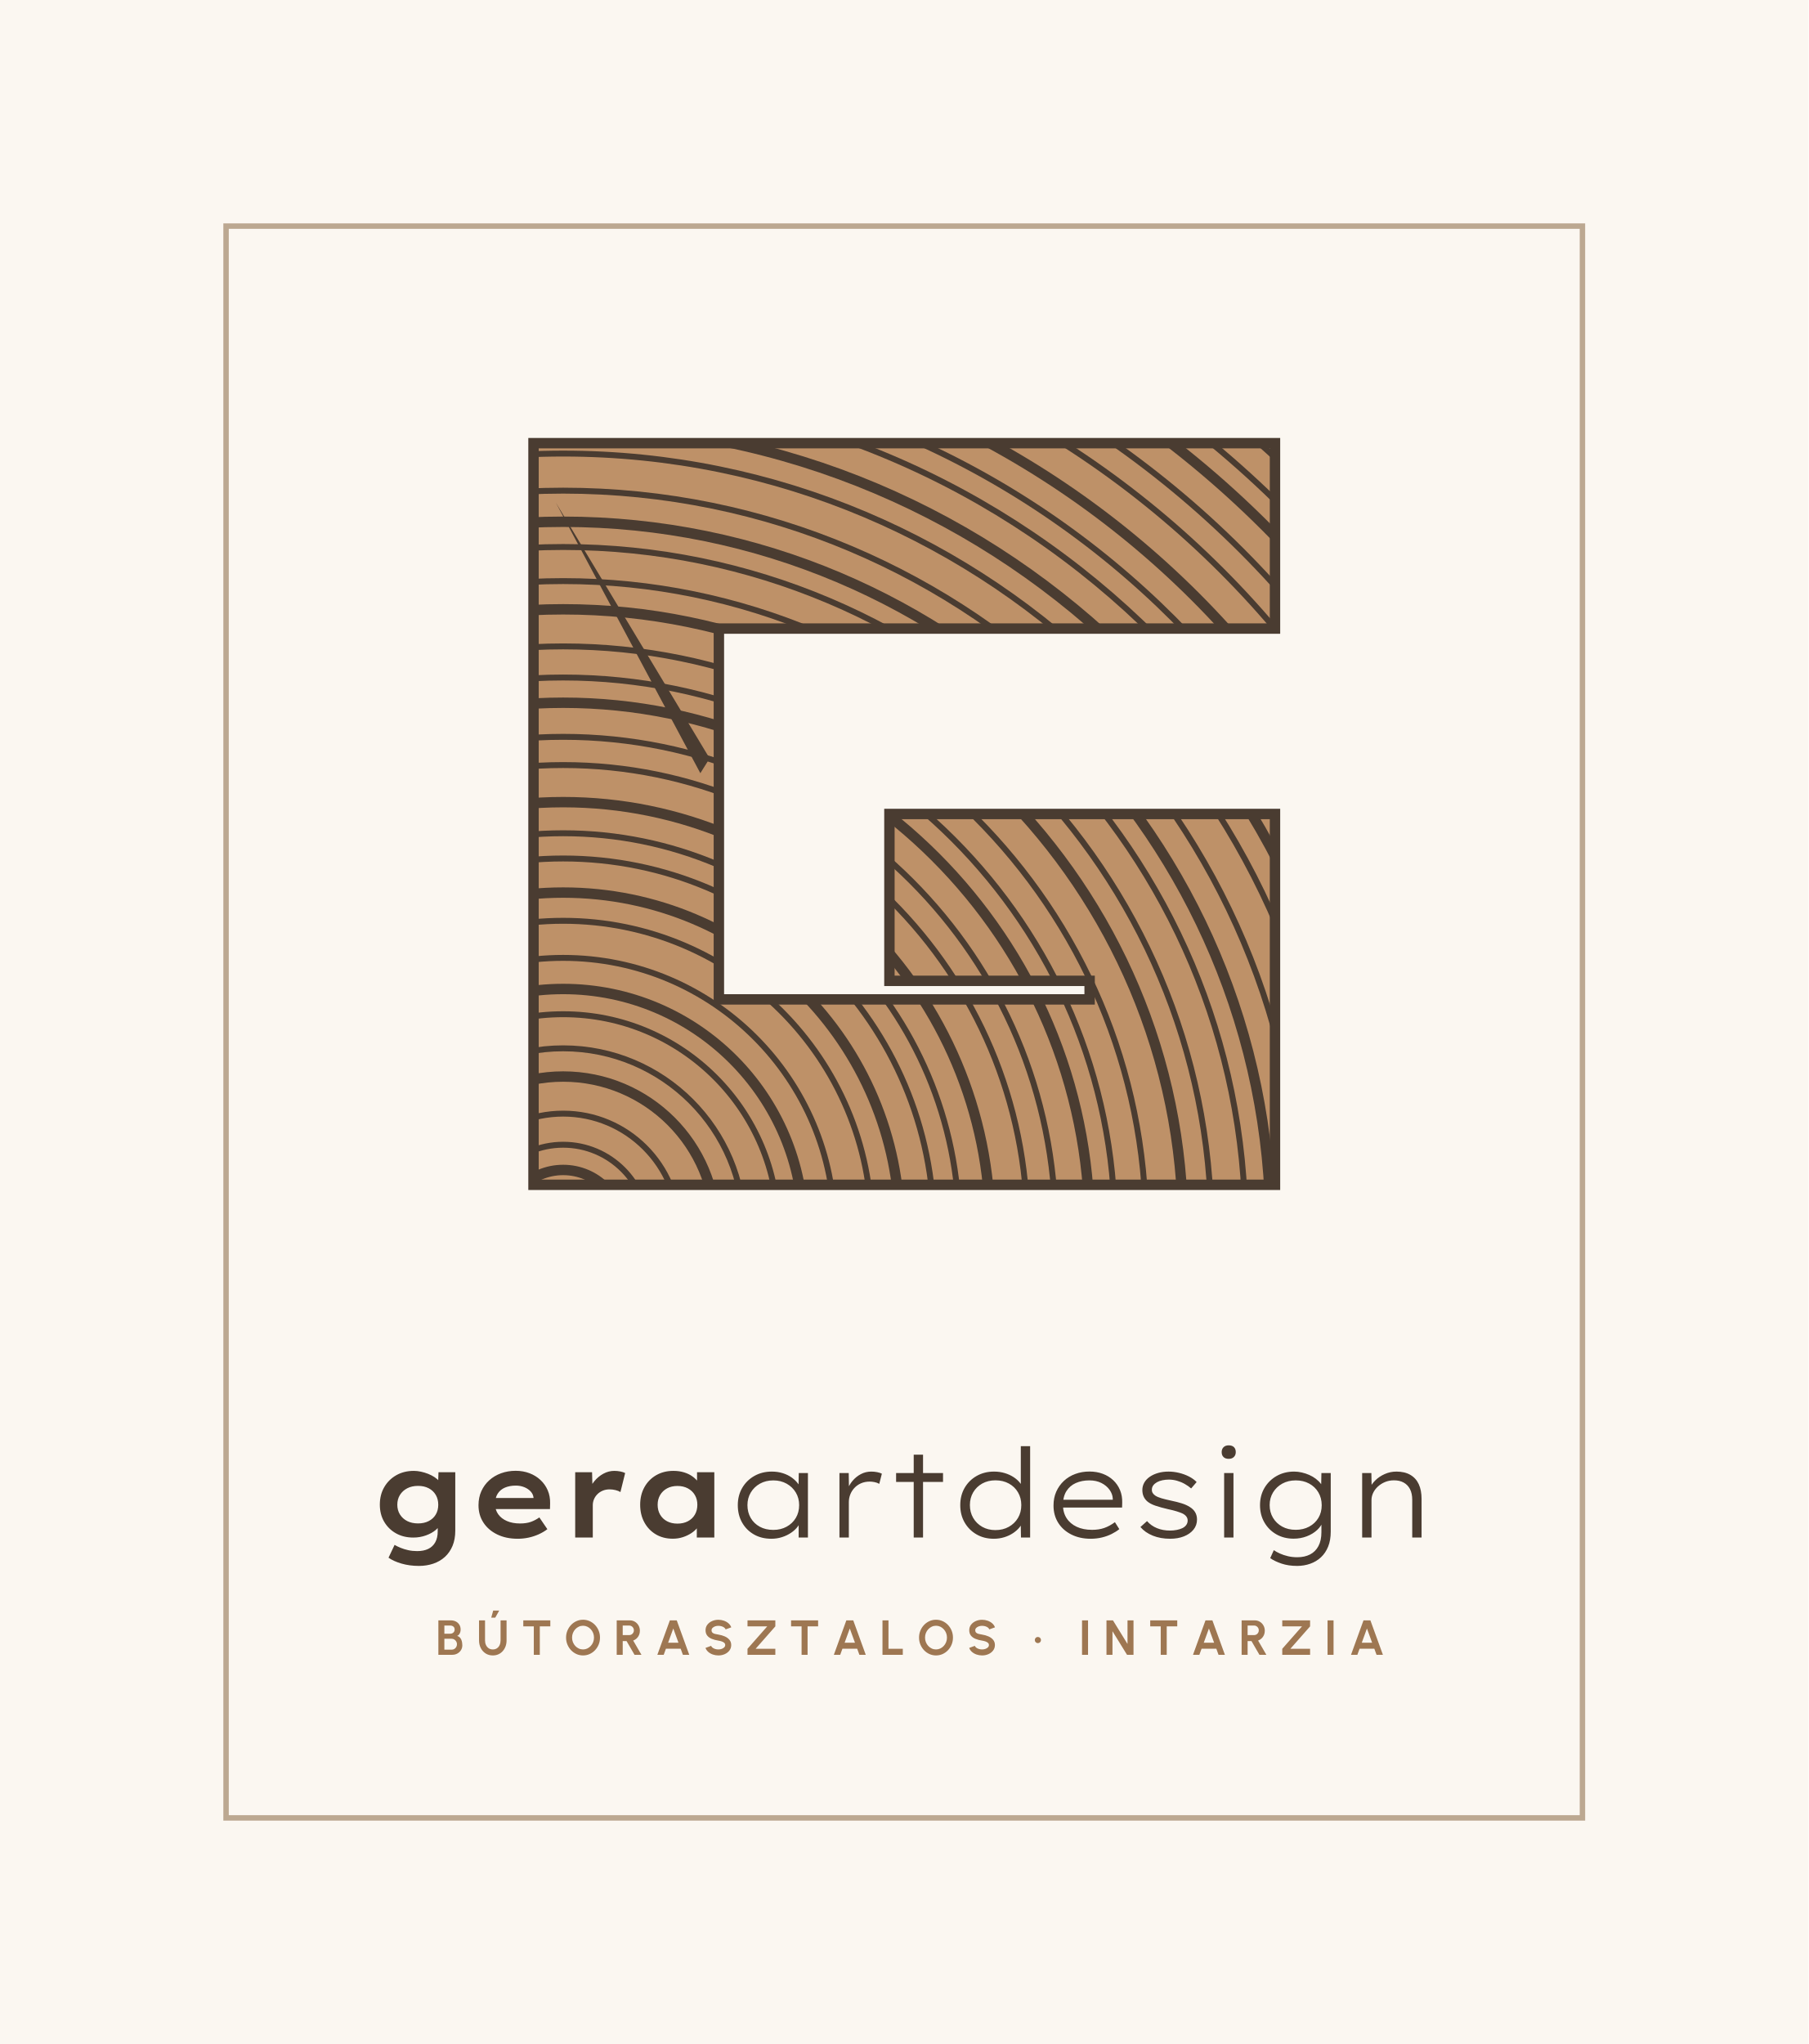
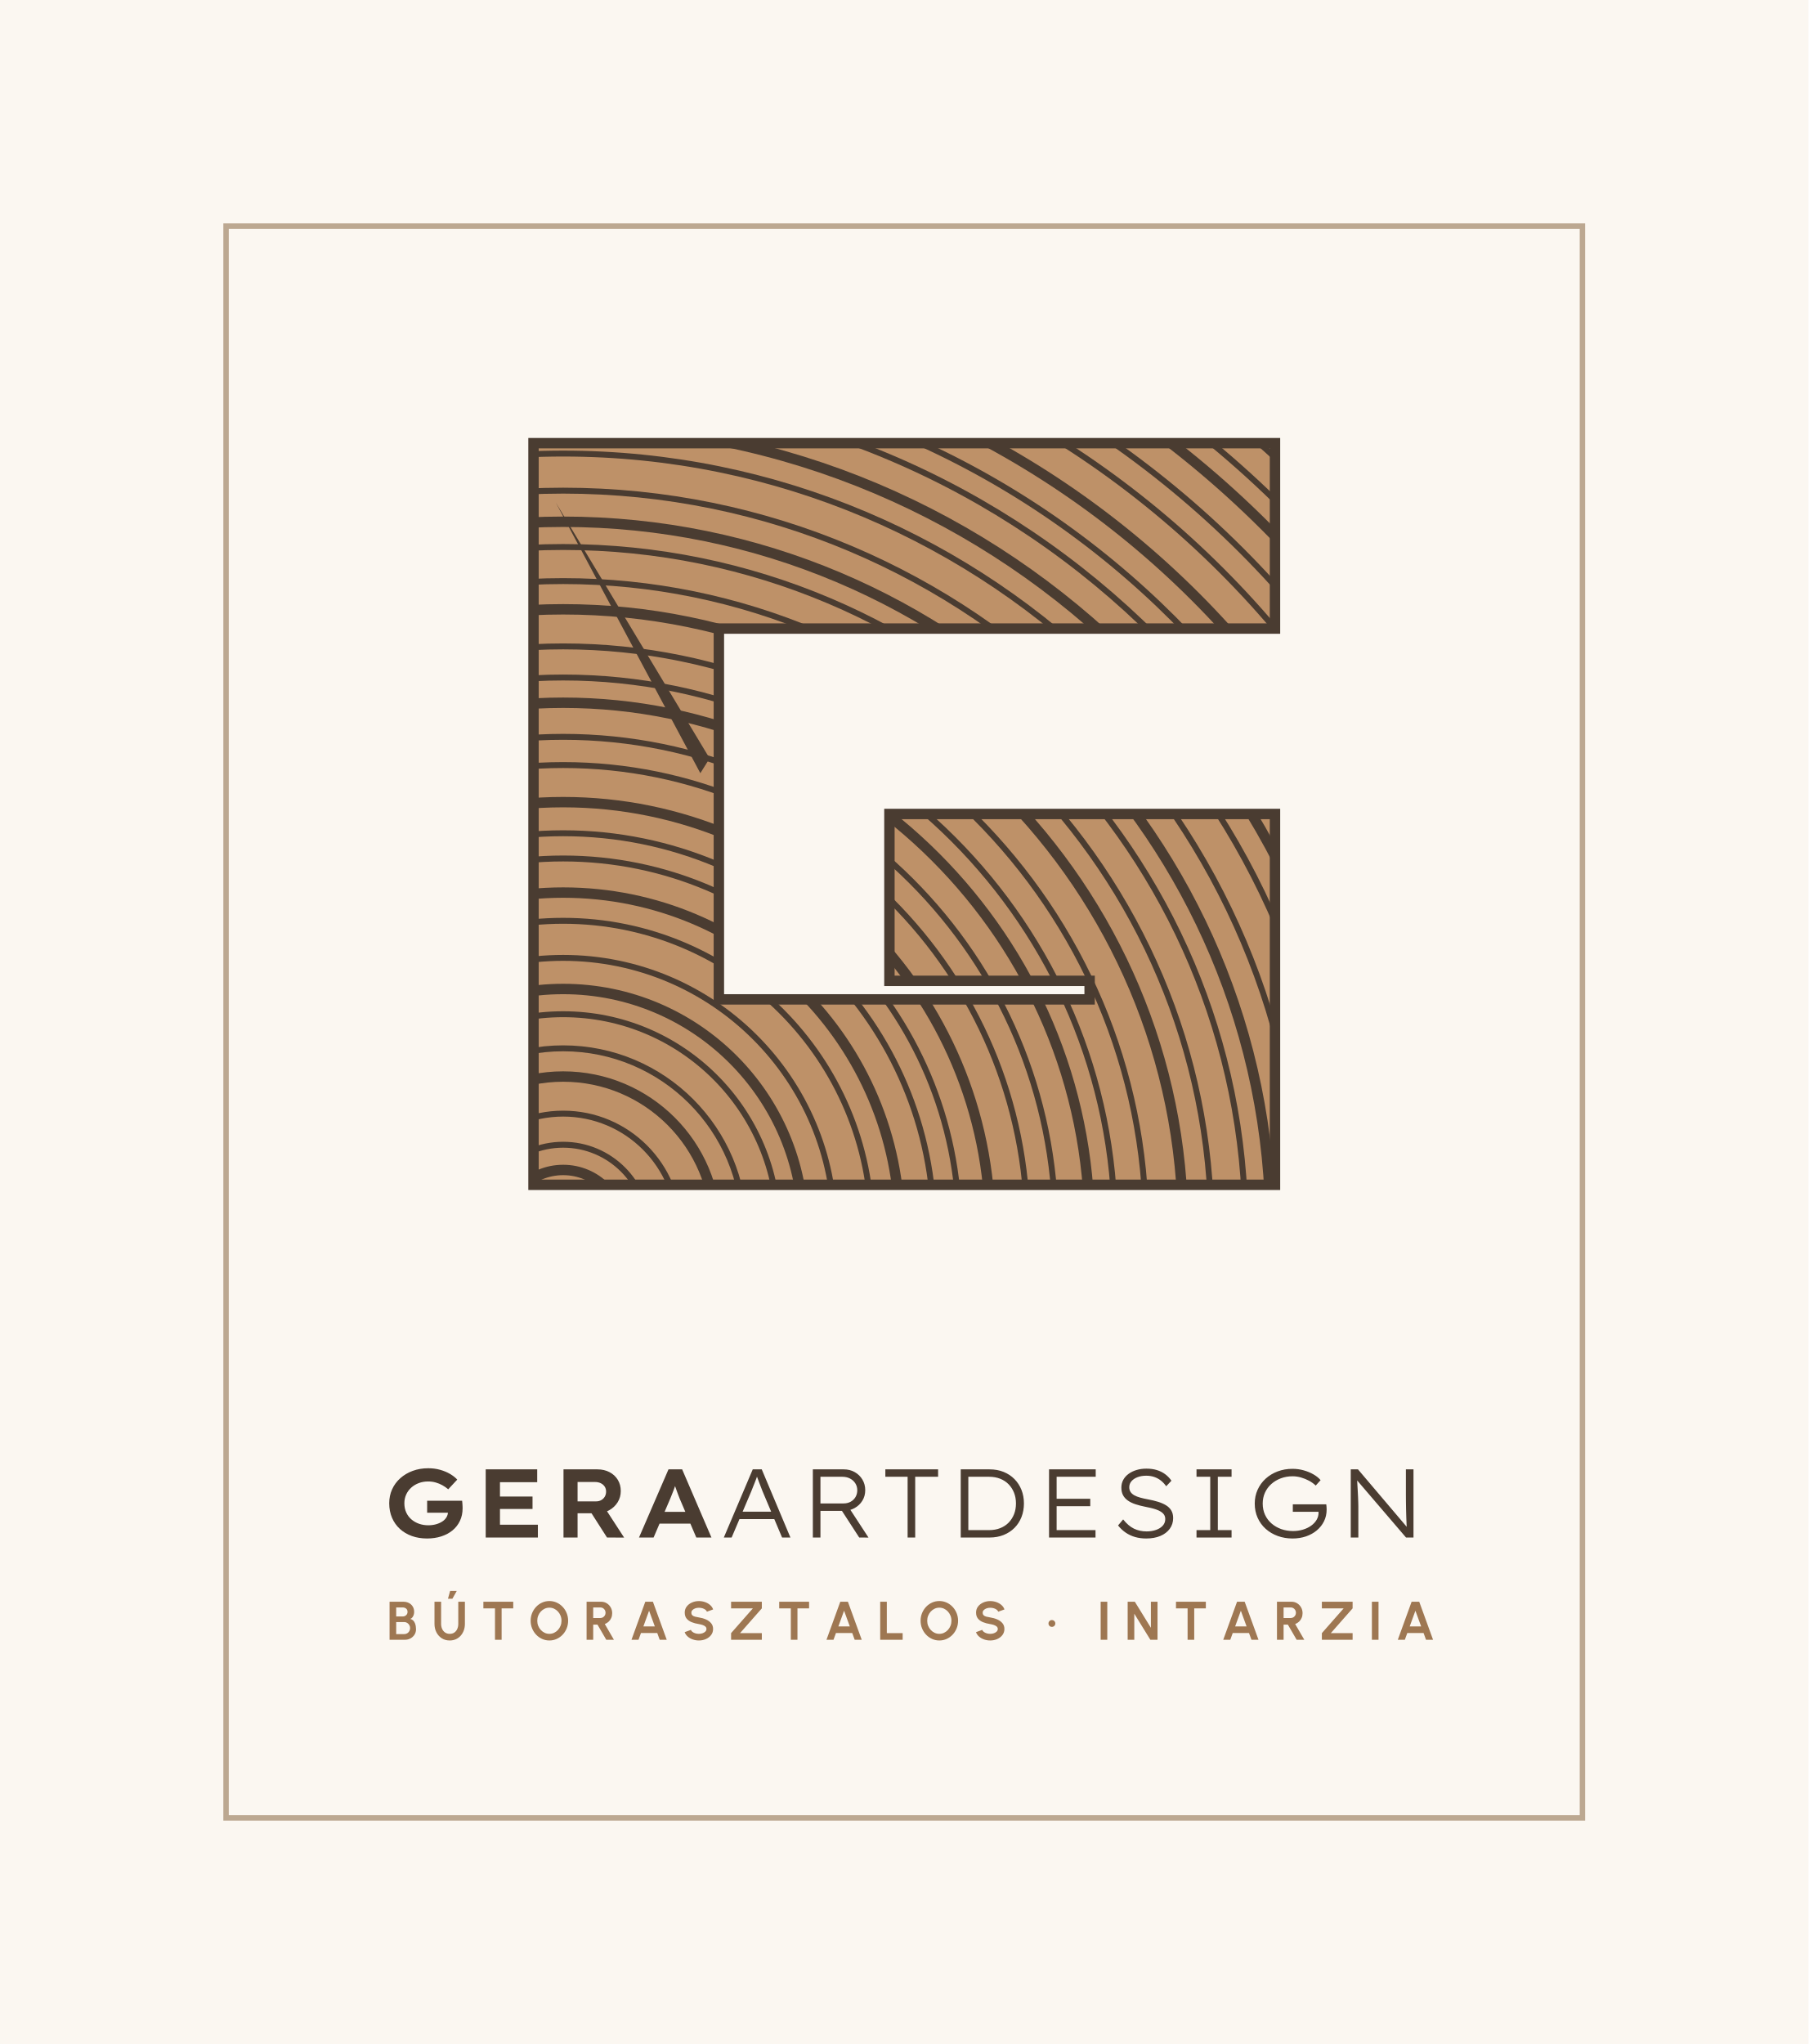
<svg xmlns="http://www.w3.org/2000/svg" viewBox="-40 -40 400 452" width="400" height="452">
  <rect x="-40" y="-40" width="400" height="452" fill="#FBF7F1" />
  <rect x="10" y="10" width="300" height="352" fill="none" stroke="#BCA891" stroke-width="1.2" />
  <defs>
    <clipPath id="e2">
      <path d="M78 58H242V99H119V181H201V176.9H156.72V140H242V222H78Z" />
    </clipPath>
  </defs>
  <g clip-path="url(#e2)">
    <rect x="78" y="58" width="164" height="164" fill="#BE9168" />
    <circle cx="84.56" cy="231.84" r="13.12" fill="none" stroke="#4A3C31" stroke-width="2.3" />
    <circle cx="84.56" cy="231.84" r="18.7" fill="none" stroke="#4A3C31" stroke-width="1.31" />
    <circle cx="84.56" cy="231.84" r="25.58" fill="none" stroke="#4A3C31" stroke-width="1.31" />
    <circle cx="84.56" cy="231.84" r="33.78" fill="none" stroke="#4A3C31" stroke-width="2.3" />
    <circle cx="84.56" cy="231.84" r="40.02" fill="none" stroke="#4A3C31" stroke-width="1.31" />
    <circle cx="84.56" cy="231.84" r="47.56" fill="none" stroke="#4A3C31" stroke-width="1.31" />
    <circle cx="84.56" cy="231.84" r="53.14" fill="none" stroke="#4A3C31" stroke-width="2.3" />
    <circle cx="84.56" cy="231.84" r="60.02" fill="none" stroke="#4A3C31" stroke-width="1.31" />
    <circle cx="84.56" cy="231.84" r="68.22" fill="none" stroke="#4A3C31" stroke-width="1.31" />
    <circle cx="84.56" cy="231.84" r="74.46" fill="none" stroke="#4A3C31" stroke-width="2.3" />
    <circle cx="84.56" cy="231.84" r="82" fill="none" stroke="#4A3C31" stroke-width="1.31" />
    <circle cx="84.56" cy="231.84" r="87.58" fill="none" stroke="#4A3C31" stroke-width="1.31" />
    <circle cx="84.56" cy="231.84" r="94.46" fill="none" stroke="#4A3C31" stroke-width="2.3" />
    <circle cx="84.56" cy="231.84" r="102.66" fill="none" stroke="#4A3C31" stroke-width="1.31" />
    <circle cx="84.56" cy="231.84" r="108.9" fill="none" stroke="#4A3C31" stroke-width="1.31" />
    <circle cx="84.56" cy="231.84" r="116.44" fill="none" stroke="#4A3C31" stroke-width="2.3" />
    <circle cx="84.56" cy="231.84" r="122.02" fill="none" stroke="#4A3C31" stroke-width="1.31" />
    <circle cx="84.56" cy="231.84" r="128.9" fill="none" stroke="#4A3C31" stroke-width="1.31" />
    <circle cx="84.56" cy="231.84" r="137.1" fill="none" stroke="#4A3C31" stroke-width="2.3" />
    <circle cx="84.56" cy="231.84" r="143.34" fill="none" stroke="#4A3C31" stroke-width="1.31" />
    <circle cx="84.56" cy="231.84" r="150.88" fill="none" stroke="#4A3C31" stroke-width="1.31" />
    <circle cx="84.56" cy="231.84" r="156.46" fill="none" stroke="#4A3C31" stroke-width="2.3" />
    <circle cx="84.56" cy="231.84" r="163.34" fill="none" stroke="#4A3C31" stroke-width="1.31" />
    <circle cx="84.56" cy="231.84" r="171.54" fill="none" stroke="#4A3C31" stroke-width="1.31" />
    <circle cx="84.56" cy="231.84" r="177.78" fill="none" stroke="#4A3C31" stroke-width="2.3" />
    <circle cx="84.56" cy="231.84" r="185.32" fill="none" stroke="#4A3C31" stroke-width="1.31" />
    <circle cx="84.56" cy="231.84" r="190.9" fill="none" stroke="#4A3C31" stroke-width="1.31" />
    <circle cx="84.56" cy="231.84" r="197.78" fill="none" stroke="#4A3C31" stroke-width="2.3" />
    <circle cx="84.56" cy="231.84" r="205.98" fill="none" stroke="#4A3C31" stroke-width="1.31" />
    <circle cx="84.56" cy="231.84" r="212.22" fill="none" stroke="#4A3C31" stroke-width="1.31" />
    <circle cx="84.56" cy="231.84" r="219.76" fill="none" stroke="#4A3C31" stroke-width="2.3" />
    <circle cx="84.56" cy="231.84" r="225.34" fill="none" stroke="#4A3C31" stroke-width="1.31" />
    <circle cx="84.56" cy="231.84" r="232.22" fill="none" stroke="#4A3C31" stroke-width="1.31" />
    <circle cx="84.56" cy="231.84" r="240.42" fill="none" stroke="#4A3C31" stroke-width="2.3" />
    <circle cx="84.56" cy="231.84" r="246.66" fill="none" stroke="#4A3C31" stroke-width="1.31" />
    <circle cx="84.56" cy="231.84" r="254.2" fill="none" stroke="#4A3C31" stroke-width="1.31" />
    <circle cx="84.56" cy="231.84" r="259.78" fill="none" stroke="#4A3C31" stroke-width="2.3" />
    <circle cx="84.56" cy="231.84" r="266.66" fill="none" stroke="#4A3C31" stroke-width="1.31" />
    <circle cx="84.56" cy="231.84" r="274.86" fill="none" stroke="#4A3C31" stroke-width="1.31" />
    <path d="M82.92 71.12L116.95 127.7L114.9 130.98Z" fill="#4A3C31" />
  </g>
  <path d="M78 58H242V99H119V181H201V176.9H156.72V140H242V222H78Z" fill="none" stroke="#4A3C31" stroke-width="2.3" />
-   <path d="M52.653 306.279Q50.572 306.279 48.802 305.761Q47.032 305.243 45.933 304.463L47.272 301.63Q47.866 301.975 48.626 302.286Q49.386 302.598 50.304 302.8Q51.223 303.003 52.27 303.003Q53.714 303.003 54.721 302.515Q55.728 302.028 56.271 301.048Q56.813 300.068 56.813 298.646V296.548L57.474 296.707Q57.278 297.558 56.396 298.31Q55.515 299.061 54.201 299.534Q52.888 300.008 51.42 300.008Q49.251 300.008 47.587 299.076Q45.923 298.144 44.967 296.507Q44.011 294.871 44.011 292.725Q44.011 290.547 44.981 288.868Q45.951 287.189 47.645 286.225Q49.339 285.262 51.535 285.262Q52.272 285.262 53.094 285.437Q53.916 285.612 54.697 285.921Q55.478 286.231 56.123 286.657Q56.767 287.083 57.185 287.588Q57.603 288.093 57.668 288.638L56.866 288.867L56.983 285.562H60.697V298.477Q60.697 300.403 60.089 301.852Q59.481 303.3 58.401 304.287Q57.321 305.275 55.843 305.777Q54.365 306.279 52.653 306.279ZM52.472 296.883Q53.81 296.883 54.822 296.362Q55.835 295.84 56.384 294.912Q56.933 293.985 56.933 292.746Q56.933 291.507 56.375 290.566Q55.818 289.625 54.814 289.103Q53.81 288.581 52.472 288.581Q51.097 288.581 50.071 289.112Q49.045 289.642 48.46 290.583Q47.875 291.524 47.875 292.746Q47.875 293.968 48.46 294.904Q49.045 295.84 50.071 296.362Q51.097 296.883 52.472 296.883ZM74.504 300.273Q71.92 300.273 69.961 299.315Q68.002 298.358 66.919 296.693Q65.835 295.029 65.835 292.867Q65.835 291.141 66.463 289.749Q67.091 288.357 68.207 287.347Q69.323 286.337 70.825 285.791Q72.326 285.245 74.057 285.245Q75.698 285.245 77.097 285.774Q78.496 286.303 79.532 287.269Q80.569 288.234 81.139 289.551Q81.709 290.868 81.672 292.45L81.644 293.708H68.51L67.883 291.257H78.45L77.998 291.75V291.158Q77.921 290.406 77.367 289.808Q76.812 289.209 75.957 288.864Q75.102 288.518 74.099 288.518Q72.727 288.518 71.692 288.957Q70.658 289.396 70.079 290.299Q69.501 291.202 69.501 292.581Q69.501 293.88 70.186 294.845Q70.87 295.81 72.113 296.352Q73.356 296.894 75.024 296.894Q76.457 296.894 77.455 296.526Q78.452 296.158 79.292 295.553L81.065 298.153Q80.217 298.806 79.142 299.29Q78.067 299.774 76.894 300.024Q75.722 300.273 74.504 300.273ZM87.221 300.0V285.562H90.952L91.079 290.477L90.216 289.895Q90.582 288.609 91.449 287.554Q92.317 286.499 93.462 285.88Q94.607 285.262 95.866 285.262Q96.559 285.262 97.205 285.393Q97.852 285.524 98.271 285.742L97.226 289.945Q96.81 289.678 96.149 289.515Q95.488 289.352 94.825 289.352Q93.993 289.352 93.307 289.64Q92.622 289.928 92.13 290.422Q91.639 290.916 91.375 291.538Q91.111 292.161 91.111 292.857V300.0ZM108.799 300.262Q106.676 300.262 105.054 299.299Q103.432 298.335 102.511 296.637Q101.591 294.939 101.591 292.751Q101.591 290.562 102.528 288.873Q103.465 287.183 105.126 286.222Q106.787 285.262 108.943 285.262Q110.201 285.262 111.264 285.582Q112.327 285.902 113.119 286.465Q113.912 287.028 114.408 287.704Q114.905 288.38 115.045 289.118L114.171 289.083V285.562H117.991V300.0H114.118V296.306L114.941 296.395Q114.79 297.099 114.268 297.79Q113.746 298.48 112.907 299.032Q112.067 299.584 111.023 299.923Q109.979 300.262 108.799 300.262ZM109.838 296.926Q111.148 296.926 112.144 296.404Q113.14 295.882 113.689 294.941Q114.238 294 114.238 292.751Q114.238 291.545 113.689 290.607Q113.14 289.669 112.144 289.134Q111.148 288.598 109.838 288.598Q108.517 288.598 107.535 289.134Q106.553 289.669 106.004 290.607Q105.455 291.545 105.455 292.751Q105.455 294 106.004 294.941Q106.553 295.882 107.535 296.404Q108.517 296.926 109.838 296.926Z" fill="#4A3C31" />
-   <path d="M130.615 300.273Q128.419 300.273 126.751 299.318Q125.082 298.363 124.133 296.685Q123.184 295.006 123.184 292.85Q123.184 290.693 124.168 289.016Q125.151 287.34 126.851 286.38Q128.55 285.419 130.707 285.419Q132.022 285.419 133.156 285.78Q134.29 286.14 135.153 286.769Q136.017 287.398 136.567 288.164Q137.117 288.93 137.233 289.769L136.602 289.561L136.673 285.739H138.694V300.0H136.645V296.299L137.185 295.988Q137.023 296.793 136.451 297.562Q135.879 298.332 134.98 298.943Q134.081 299.554 132.963 299.913Q131.845 300.273 130.615 300.273ZM131.043 298.315Q132.685 298.315 133.98 297.609Q135.274 296.904 136.014 295.671Q136.754 294.439 136.754 292.835Q136.754 291.287 136.021 290.056Q135.288 288.825 133.994 288.097Q132.7 287.368 131.043 287.368Q129.358 287.368 128.07 288.097Q126.782 288.825 126.05 290.056Q125.317 291.287 125.317 292.835Q125.317 294.42 126.033 295.66Q126.749 296.899 128.037 297.607Q129.325 298.315 131.043 298.315ZM145.668 300.0V285.739H147.717L147.788 289.824L147.396 289.565Q147.76 288.425 148.552 287.48Q149.344 286.536 150.403 285.978Q151.462 285.419 152.706 285.419Q153.388 285.419 154.021 285.549Q154.653 285.678 155.05 285.882L154.473 288.132Q154.017 287.863 153.442 287.748Q152.867 287.632 152.377 287.632Q151.285 287.632 150.427 288.014Q149.57 288.395 148.969 289.043Q148.368 289.692 148.056 290.497Q147.745 291.303 147.745 292.175V300.0ZM162.093 300.0V281.682H164.156V300.0ZM158.198 287.706V285.739H168.576V287.706ZM179.804 300.273Q177.645 300.273 175.974 299.301Q174.303 298.33 173.345 296.658Q172.387 294.986 172.387 292.844Q172.387 290.687 173.356 289.015Q174.325 287.343 176.017 286.381Q177.709 285.419 179.855 285.419Q181.124 285.419 182.23 285.753Q183.337 286.086 184.22 286.669Q185.102 287.251 185.681 288.015Q186.26 288.78 186.444 289.623L185.78 289.419V279.799H187.843V300.0H185.818L185.752 296.266L186.293 296.122Q186.128 296.952 185.543 297.689Q184.957 298.427 184.085 299.014Q183.213 299.601 182.115 299.937Q181.016 300.273 179.804 300.273ZM180.168 298.358Q181.821 298.358 183.115 297.64Q184.409 296.921 185.149 295.679Q185.889 294.438 185.889 292.83Q185.889 291.255 185.161 290.013Q184.433 288.771 183.139 288.061Q181.844 287.352 180.168 287.352Q178.526 287.352 177.251 288.061Q175.975 288.771 175.247 290.008Q174.519 291.245 174.519 292.83Q174.519 294.409 175.245 295.658Q175.971 296.907 177.246 297.633Q178.521 298.358 180.168 298.358ZM201.22 300.273Q198.828 300.273 196.964 299.338Q195.1 298.403 194.057 296.751Q193.014 295.099 193.014 292.928Q193.014 291.223 193.621 289.859Q194.228 288.495 195.298 287.489Q196.368 286.484 197.828 285.945Q199.287 285.406 200.964 285.406Q202.562 285.406 203.907 285.908Q205.251 286.411 206.226 287.332Q207.201 288.253 207.725 289.513Q208.249 290.773 208.208 292.302L208.18 293.372H194.681L194.378 291.642H206.626L206.127 292.011L206.118 291.356Q206.061 290.356 205.403 289.439Q204.746 288.522 203.608 287.943Q202.469 287.364 200.95 287.364Q199.27 287.364 197.949 287.951Q196.628 288.538 195.868 289.741Q195.107 290.944 195.107 292.793Q195.107 294.478 195.9 295.711Q196.692 296.944 198.135 297.623Q199.578 298.301 201.55 298.301Q203.031 298.301 204.209 297.897Q205.387 297.494 206.595 296.606L207.566 298.146Q206.856 298.723 205.869 299.216Q204.882 299.709 203.712 299.991Q202.542 300.273 201.22 300.273ZM218.8 300.273Q216.678 300.273 214.981 299.591Q213.284 298.909 212.237 297.68L213.696 296.368Q214.601 297.403 215.904 297.932Q217.206 298.461 218.78 298.461Q219.552 298.461 220.264 298.323Q220.976 298.186 221.515 297.925Q222.055 297.664 222.37 297.229Q222.685 296.794 222.685 296.232Q222.685 295.294 221.598 294.712Q221.055 294.46 220.253 294.211Q219.451 293.962 218.368 293.737Q216.742 293.359 215.568 292.965Q214.394 292.57 213.704 291.967Q213.181 291.486 212.921 290.873Q212.662 290.261 212.662 289.49Q212.662 288.603 213.091 287.853Q213.521 287.103 214.318 286.559Q215.116 286.015 216.168 285.717Q217.22 285.419 218.466 285.419Q219.586 285.419 220.748 285.695Q221.911 285.971 222.935 286.486Q223.958 287 224.669 287.731L223.456 289.146Q222.814 288.585 222.018 288.14Q221.221 287.695 220.326 287.442Q219.432 287.189 218.539 287.189Q217.816 287.189 217.118 287.332Q216.421 287.474 215.908 287.762Q215.394 288.049 215.081 288.459Q214.768 288.869 214.768 289.408Q214.754 289.843 214.953 290.158Q215.151 290.473 215.513 290.725Q216.033 291.072 216.893 291.322Q217.753 291.572 218.986 291.837Q220.341 292.114 221.392 292.447Q222.444 292.779 223.171 293.258Q223.959 293.746 224.355 294.434Q224.751 295.122 224.751 296.016Q224.751 297.297 223.976 298.253Q223.202 299.209 221.864 299.741Q220.526 300.273 218.8 300.273ZM230.753 300.0V285.739H232.816V300.0ZM231.765 282.6Q231.019 282.6 230.613 282.206Q230.206 281.813 230.206 281.108Q230.206 280.443 230.619 280.029Q231.032 279.616 231.765 279.616Q232.51 279.616 232.917 280.009Q233.324 280.403 233.324 281.108Q233.324 281.772 232.91 282.186Q232.497 282.6 231.765 282.6ZM246.886 306.279Q244.976 306.279 243.457 305.769Q241.938 305.258 240.941 304.559L241.739 302.796Q242.322 303.198 243.109 303.549Q243.896 303.9 244.863 304.13Q245.83 304.36 246.928 304.36Q248.547 304.36 249.742 303.751Q250.938 303.142 251.602 301.906Q252.266 300.669 252.266 298.839V296.447L252.618 296.365Q252.275 297.439 251.334 298.323Q250.392 299.207 249.033 299.73Q247.674 300.254 246.124 300.254Q243.97 300.254 242.294 299.292Q240.618 298.33 239.652 296.658Q238.686 294.986 238.686 292.844Q238.686 290.697 239.677 289.025Q240.669 287.353 242.371 286.386Q244.074 285.419 246.237 285.419Q247.069 285.419 247.932 285.617Q248.795 285.816 249.584 286.164Q250.373 286.512 251.028 287.01Q251.683 287.508 252.141 288.112Q252.6 288.716 252.773 289.382L252.195 289.304L252.266 285.739H254.329V298.69Q254.329 300.602 253.754 302.013Q253.179 303.423 252.168 304.369Q251.156 305.315 249.791 305.797Q248.425 306.279 246.886 306.279ZM246.582 298.296Q248.261 298.296 249.564 297.59Q250.867 296.885 251.6 295.663Q252.333 294.442 252.333 292.849Q252.323 291.241 251.586 290.003Q250.849 288.766 249.553 288.065Q248.256 287.364 246.591 287.364Q244.918 287.364 243.623 288.076Q242.328 288.788 241.573 290.021Q240.818 291.254 240.818 292.83Q240.818 294.401 241.561 295.64Q242.304 296.88 243.599 297.588Q244.894 298.296 246.582 298.296ZM261.28 300.0V285.739H263.315L263.386 289.152L262.902 289.239Q263.278 288.275 264.147 287.402Q265.016 286.528 266.247 285.974Q267.479 285.419 268.867 285.419Q270.68 285.419 271.928 286.14Q273.177 286.862 273.797 288.204Q274.418 289.546 274.418 291.444V300.0H272.355V291.664Q272.355 290.252 271.86 289.297Q271.365 288.342 270.457 287.844Q269.549 287.345 268.307 287.354Q267.224 287.354 266.325 287.733Q265.426 288.112 264.747 288.738Q264.069 289.364 263.706 290.137Q263.343 290.909 263.343 291.727V300.0H262.318Q262.053 300.0 261.8 300.0Q261.546 300.0 261.28 300.0Z" fill="#4A3C31" />
-   <path d="M56.958 325.934V318.321H59.731Q60.332 318.321 60.819 318.568Q61.307 318.815 61.594 319.274Q61.881 319.733 61.881 320.361Q61.881 320.639 61.798 320.92Q61.715 321.202 61.546 321.428Q61.377 321.653 61.111 321.761Q61.466 321.848 61.689 322.079Q61.913 322.309 62.037 322.614Q62.161 322.919 62.208 323.238Q62.255 323.558 62.255 323.832Q62.255 324.431 61.955 324.906Q61.656 325.382 61.153 325.658Q60.65 325.934 60.04 325.934ZM58.284 324.798H59.906Q60.229 324.798 60.492 324.639Q60.756 324.481 60.913 324.203Q61.071 323.925 61.071 323.573Q61.071 323.27 60.913 322.998Q60.756 322.727 60.492 322.558Q60.229 322.389 59.906 322.389H58.284ZM58.284 321.271H59.581Q59.982 321.271 60.268 321.02Q60.554 320.77 60.554 320.352Q60.554 319.912 60.268 319.688Q59.982 319.464 59.581 319.464H58.284ZM69 326.075Q68.086 326.075 67.4 325.63Q66.713 325.184 66.333 324.431Q65.952 323.677 65.952 322.758V318.321H67.278V322.758Q67.278 323.302 67.481 323.755Q67.684 324.208 68.069 324.478Q68.454 324.749 69 324.749Q69.555 324.749 69.937 324.479Q70.32 324.21 70.517 323.757Q70.714 323.304 70.714 322.758V318.321H72.041V322.758Q72.041 323.449 71.825 324.05Q71.608 324.651 71.205 325.108Q70.803 325.564 70.244 325.82Q69.685 326.075 69 326.075ZM68.649 317.723 69.084 316.157H70.411L69.535 317.723ZM81.719 318.321V319.648H79.392V325.934H78.065V319.648H75.74V318.321ZM88.953 326.075Q88.181 326.075 87.501 325.768Q86.822 325.461 86.305 324.917Q85.788 324.373 85.495 323.658Q85.201 322.943 85.201 322.128Q85.201 321.312 85.495 320.597Q85.788 319.882 86.305 319.338Q86.822 318.794 87.501 318.487Q88.181 318.18 88.953 318.18Q89.731 318.18 90.411 318.487Q91.09 318.794 91.607 319.338Q92.123 319.882 92.414 320.597Q92.705 321.312 92.705 322.128Q92.705 322.943 92.414 323.658Q92.123 324.373 91.607 324.917Q91.09 325.461 90.411 325.768Q89.731 326.075 88.953 326.075ZM88.953 324.749Q89.455 324.749 89.893 324.542Q90.332 324.335 90.667 323.974Q91.001 323.613 91.19 323.139Q91.378 322.665 91.378 322.128Q91.378 321.588 91.189 321.113Q90.999 320.639 90.665 320.279Q90.33 319.919 89.892 319.713Q89.453 319.507 88.953 319.507Q88.452 319.507 88.013 319.714Q87.575 319.92 87.24 320.281Q86.905 320.642 86.717 321.116Q86.528 321.59 86.528 322.128Q86.528 322.669 86.718 323.143Q86.907 323.617 87.242 323.978Q87.576 324.339 88.015 324.544Q88.454 324.749 88.953 324.749ZM96.403 325.934V318.321H99.322Q99.941 318.321 100.441 318.63Q100.941 318.939 101.235 319.459Q101.528 319.98 101.528 320.612Q101.528 321.127 101.342 321.56Q101.156 321.994 100.822 322.309Q100.488 322.624 100.05 322.786L101.874 325.934H100.343L98.585 322.906H97.73V325.934ZM97.73 321.579H99.172Q99.454 321.579 99.687 321.437Q99.921 321.295 100.061 321.056Q100.201 320.817 100.201 320.521Q100.201 320.226 100.061 319.987Q99.921 319.748 99.687 319.606Q99.454 319.464 99.172 319.464H97.73ZM108.156 318.321H109.682L112.448 325.934H111.04L110.55 324.586H107.289L106.799 325.934H105.392ZM107.775 323.259H110.062L108.915 320.119ZM118.888 326.075Q118.257 326.075 117.677 325.876Q117.096 325.677 116.662 325.304Q116.227 324.931 116.039 324.414L117.285 323.953Q117.362 324.173 117.595 324.353Q117.828 324.534 118.165 324.641Q118.502 324.749 118.888 324.749Q119.282 324.749 119.628 324.626Q119.973 324.503 120.187 324.284Q120.4 324.065 120.4 323.772Q120.4 323.473 120.178 323.279Q119.955 323.084 119.607 322.97Q119.259 322.855 118.888 322.797Q118.078 322.671 117.436 322.411Q116.794 322.151 116.423 321.687Q116.052 321.223 116.052 320.493Q116.052 319.8 116.447 319.282Q116.841 318.765 117.489 318.477Q118.136 318.189 118.888 318.189Q119.512 318.189 120.094 318.387Q120.675 318.584 121.113 318.959Q121.55 319.333 121.741 319.862L120.491 320.314Q120.414 320.092 120.18 319.913Q119.947 319.735 119.611 319.63Q119.275 319.525 118.888 319.525Q118.502 319.52 118.158 319.645Q117.813 319.771 117.596 319.99Q117.379 320.209 117.379 320.493Q117.379 320.855 117.582 321.041Q117.786 321.227 118.127 321.312Q118.469 321.396 118.888 321.464Q119.652 321.582 120.298 321.865Q120.945 322.149 121.336 322.62Q121.727 323.091 121.727 323.772Q121.727 324.463 121.334 324.982Q120.941 325.5 120.296 325.788Q119.65 326.075 118.888 326.075ZM125.332 325.934V324.607L129.696 319.648H125.332V318.321H131.487V319.648L127.123 324.607H131.487V325.934ZM140.947 318.321V319.648H138.62V325.934H137.293V319.648H134.967V318.321ZM147.193 318.321H148.719L151.485 325.934H150.078L149.588 324.586H146.327L145.837 325.934H144.429ZM146.813 323.259H149.1L147.953 320.119ZM155.185 325.934V318.321H156.512V324.607H159.679V325.934ZM167.023 326.075Q166.251 326.075 165.571 325.768Q164.891 325.461 164.375 324.917Q163.858 324.373 163.564 323.658Q163.271 322.943 163.271 322.128Q163.271 321.312 163.564 320.597Q163.858 319.882 164.375 319.338Q164.891 318.794 165.571 318.487Q166.251 318.18 167.023 318.18Q167.8 318.18 168.48 318.487Q169.16 318.794 169.676 319.338Q170.193 319.882 170.484 320.597Q170.775 321.312 170.775 322.128Q170.775 322.943 170.484 323.658Q170.193 324.373 169.676 324.917Q169.16 325.461 168.48 325.768Q167.8 326.075 167.023 326.075ZM167.023 324.749Q167.524 324.749 167.963 324.542Q168.402 324.335 168.736 323.974Q169.071 323.613 169.259 323.139Q169.448 322.665 169.448 322.128Q169.448 321.588 169.258 321.113Q169.069 320.639 168.734 320.279Q168.4 319.919 167.961 319.713Q167.523 319.507 167.023 319.507Q166.521 319.507 166.083 319.714Q165.644 319.92 165.31 320.281Q164.975 320.642 164.786 321.116Q164.598 321.59 164.598 322.128Q164.598 322.669 164.787 323.143Q164.977 323.617 165.311 323.978Q165.646 324.339 166.085 324.544Q166.523 324.749 167.023 324.749ZM177.213 326.075Q176.583 326.075 176.002 325.876Q175.421 325.677 174.987 325.304Q174.552 324.931 174.364 324.414L175.61 323.953Q175.687 324.173 175.92 324.353Q176.154 324.534 176.49 324.641Q176.827 324.749 177.213 324.749Q177.608 324.749 177.953 324.626Q178.298 324.503 178.512 324.284Q178.726 324.065 178.726 323.772Q178.726 323.473 178.503 323.279Q178.28 323.084 177.932 322.97Q177.584 322.855 177.213 322.797Q176.403 322.671 175.762 322.411Q175.12 322.151 174.748 321.687Q174.377 321.223 174.377 320.493Q174.377 319.8 174.772 319.282Q175.167 318.765 175.814 318.477Q176.461 318.189 177.213 318.189Q177.837 318.189 178.419 318.387Q179 318.584 179.438 318.959Q179.875 319.333 180.066 319.862L178.816 320.314Q178.739 320.092 178.505 319.913Q178.272 319.735 177.936 319.63Q177.601 319.525 177.213 319.525Q176.827 319.52 176.483 319.645Q176.138 319.771 175.921 319.99Q175.704 320.209 175.704 320.493Q175.704 320.855 175.907 321.041Q176.111 321.227 176.453 321.312Q176.794 321.396 177.213 321.464Q177.977 321.582 178.623 321.865Q179.27 322.149 179.661 322.62Q180.052 323.091 180.052 323.772Q180.052 324.463 179.659 324.982Q179.266 325.5 178.621 325.788Q177.975 326.075 177.213 326.075ZM189.558 323.354Q189.272 323.354 189.075 323.155Q188.877 322.957 188.877 322.67Q188.877 322.389 189.075 322.189Q189.272 321.989 189.558 321.989Q189.842 321.989 190.042 322.189Q190.242 322.389 190.242 322.67Q190.242 322.957 190.042 323.155Q189.842 323.354 189.558 323.354ZM199.323 325.934V318.321H200.65V325.934ZM204.728 325.934V318.321H206.163L209.379 323.537V318.321H210.706V325.934H209.273L206.055 320.718V325.934ZM220.381 318.321V319.648H218.054V325.934H216.727V319.648H214.402V318.321ZM226.628 318.321H228.154L230.92 325.934H229.512L229.022 324.586H225.761L225.271 325.934H223.864ZM226.247 323.259H228.534L227.387 320.119ZM234.619 325.934V318.321H237.538Q238.158 318.321 238.658 318.63Q239.158 318.939 239.451 319.459Q239.745 319.98 239.745 320.612Q239.745 321.127 239.559 321.56Q239.373 321.994 239.039 322.309Q238.704 322.624 238.266 322.786L240.091 325.934H238.559L236.801 322.906H235.946V325.934ZM235.946 321.579H237.388Q237.67 321.579 237.904 321.437Q238.138 321.295 238.278 321.056Q238.418 320.817 238.418 320.521Q238.418 320.226 238.278 319.987Q238.138 319.748 237.904 319.606Q237.67 319.464 237.388 319.464H235.946ZM243.608 325.934V324.607L247.973 319.648H243.608V318.321H249.763V319.648L245.399 324.607H249.763V325.934ZM253.624 325.934V318.321H254.951V325.934ZM261.576 318.321H263.102L265.868 325.934H264.461L263.97 324.586H260.71L260.219 325.934H258.812ZM261.196 323.259H263.483L262.336 320.119Z" fill="#9E7752" />
+   <path d="M54.447 300.215Q52.629 300.215 51.103 299.67Q49.577 299.126 48.453 298.103Q47.328 297.08 46.707 295.635Q46.086 294.191 46.086 292.421Q46.086 290.765 46.722 289.352Q47.357 287.94 48.53 286.892Q49.703 285.843 51.278 285.262Q52.853 284.68 54.719 284.68Q56.121 284.68 57.343 285.025Q58.566 285.369 59.537 285.938Q60.508 286.507 61.131 287.192L59.138 289.335Q58.533 288.816 57.839 288.434Q57.146 288.051 56.359 287.827Q55.572 287.603 54.694 287.603Q53.574 287.603 52.616 287.966Q51.659 288.329 50.945 288.977Q50.232 289.626 49.834 290.505Q49.436 291.384 49.436 292.421Q49.436 293.562 49.851 294.465Q50.266 295.368 51.001 295.997Q51.736 296.626 52.692 296.96Q53.647 297.293 54.736 297.293Q55.639 297.293 56.437 297.07Q57.235 296.848 57.838 296.45Q58.442 296.052 58.764 295.497Q59.086 294.942 59.082 294.312V293.87L59.514 294.521H54.475V291.862H62.21Q62.245 292.141 62.27 292.467Q62.296 292.793 62.307 293.081Q62.318 293.368 62.318 293.518Q62.318 295.074 61.728 296.316Q61.138 297.558 60.09 298.42Q59.042 299.281 57.607 299.748Q56.172 300.215 54.447 300.215ZM67.428 300.0V284.927H78.817V287.761H70.583V297.166H78.968V300.0ZM69.022 293.682V290.94H77.783V293.682ZM84.633 300.0V284.927H92.132Q93.638 284.927 94.811 285.543Q95.985 286.159 96.644 287.24Q97.302 288.321 97.302 289.714Q97.302 291.094 96.607 292.208Q95.912 293.322 94.723 293.977Q93.534 294.631 92.077 294.631H87.746V300.0ZM94.258 300.0 89.908 293.195 93.262 292.657 98.043 300.013ZM87.746 292.006H91.843Q92.487 292.006 92.982 291.727Q93.478 291.448 93.765 290.957Q94.053 290.466 94.053 289.835Q94.053 289.208 93.739 288.732Q93.425 288.256 92.869 287.987Q92.312 287.719 91.586 287.719H87.746ZM101.332 300.0 107.855 284.927H110.877L117.356 300.0H114.007L110.318 291.368Q110.16 290.975 109.977 290.486Q109.794 289.997 109.608 289.478Q109.422 288.959 109.253 288.465Q109.084 287.971 108.968 287.578L109.642 287.565Q109.508 288.045 109.342 288.537Q109.175 289.029 108.992 289.517Q108.808 290.005 108.614 290.477Q108.421 290.949 108.236 291.42L104.56 300.0ZM104.321 296.926 105.418 294.326H113.142L113.988 296.926Z" fill="#4A3C31" />
+   <path d="M120.092 300.0 126.49 284.927H128.482L134.825 300.0H132.978L128.63 289.706Q128.43 289.195 128.247 288.707Q128.064 288.22 127.882 287.753Q127.7 287.287 127.528 286.815Q127.357 286.344 127.194 285.876L127.656 285.866Q127.468 286.445 127.293 286.928Q127.117 287.411 126.935 287.862Q126.753 288.313 126.563 288.782Q126.373 289.252 126.155 289.814L121.821 300.0ZM122.776 295.927 123.446 294.289H131.39L131.933 295.927ZM139.784 300.0V284.927H146.636Q147.972 284.927 149.048 285.534Q150.124 286.142 150.747 287.185Q151.371 288.229 151.371 289.53Q151.371 290.834 150.732 291.866Q150.092 292.898 148.997 293.5Q147.902 294.101 146.553 294.101H141.464V300.0ZM150.041 300.0 145.736 293.363 147.401 292.828 152.092 300.01ZM141.464 292.463H146.574Q147.463 292.463 148.148 292.083Q148.834 291.703 149.222 291.042Q149.609 290.38 149.609 289.542Q149.609 288.698 149.182 288.021Q148.755 287.344 148.009 286.955Q147.264 286.565 146.308 286.565H141.464ZM160.743 300.0V286.565H155.819V284.927H167.486V286.565H162.422V300.0ZM172.493 300.0V284.927H178.871Q180.58 284.927 181.974 285.49Q183.367 286.054 184.375 287.074Q185.382 288.095 185.927 289.466Q186.471 290.837 186.471 292.463Q186.471 294.1 185.927 295.482Q185.382 296.864 184.38 297.868Q183.378 298.873 181.979 299.437Q180.58 300.0 178.871 300.0ZM174.173 298.666 173.986 298.362H178.763Q180.121 298.362 181.223 297.926Q182.324 297.49 183.09 296.702Q183.857 295.913 184.283 294.845Q184.709 293.778 184.709 292.463Q184.709 291.17 184.283 290.097Q183.857 289.024 183.085 288.23Q182.314 287.436 181.217 287.001Q180.121 286.565 178.763 286.565H173.921L174.173 286.304ZM192.024 300.0V284.927H202.347V286.565H193.703V298.362H202.303V300.0ZM192.857 293.066V291.428H201.141V293.066ZM213.508 300.215Q212.201 300.215 211.068 299.892Q209.936 299.569 208.989 298.924Q208.042 298.278 207.289 297.331L208.416 295.993Q209.544 297.427 210.808 298.038Q212.071 298.65 213.588 298.65Q214.734 298.65 215.682 298.319Q216.63 297.988 217.183 297.369Q217.736 296.749 217.728 295.927Q217.728 295.363 217.471 294.967Q217.213 294.57 216.77 294.293Q216.327 294.015 215.752 293.812Q215.176 293.609 214.548 293.462Q213.92 293.314 213.27 293.191Q212.096 292.957 211.126 292.636Q210.156 292.315 209.457 291.822Q208.758 291.329 208.389 290.639Q208.02 289.95 208.02 288.955Q208.02 288.018 208.439 287.248Q208.858 286.477 209.616 285.923Q210.375 285.369 211.38 285.068Q212.385 284.767 213.556 284.767Q214.855 284.767 215.881 285.085Q216.908 285.403 217.711 285.997Q218.513 286.591 219.096 287.438L217.937 288.662Q217.411 287.911 216.739 287.388Q216.067 286.865 215.264 286.598Q214.461 286.332 213.525 286.332Q212.448 286.332 211.603 286.652Q210.758 286.972 210.263 287.54Q209.767 288.109 209.767 288.878Q209.767 289.481 210.05 289.915Q210.334 290.349 210.872 290.655Q211.41 290.96 212.208 291.179Q213.006 291.399 213.995 291.579Q215.118 291.787 216.114 292.093Q217.11 292.399 217.869 292.853Q218.628 293.308 219.051 294.001Q219.475 294.694 219.475 295.701Q219.475 297.029 218.733 298.056Q217.99 299.082 216.653 299.649Q215.315 300.215 213.508 300.215ZM224.642 300.0V298.361H227.678V286.565H224.642V284.927H232.394V286.565H229.357V298.361H232.394V300.0ZM245.887 300.215Q244.133 300.215 242.613 299.662Q241.092 299.109 239.948 298.088Q238.805 297.067 238.163 295.639Q237.521 294.211 237.521 292.489Q237.521 290.848 238.15 289.447Q238.78 288.045 239.915 287.003Q241.051 285.96 242.576 285.384Q244.101 284.809 245.871 284.809Q247.161 284.809 248.361 285.147Q249.561 285.486 250.534 286.051Q251.507 286.615 252.085 287.315L251.008 288.507Q250.364 287.893 249.529 287.443Q248.694 286.994 247.757 286.725Q246.821 286.457 245.893 286.457Q244.496 286.457 243.29 286.911Q242.084 287.364 241.18 288.175Q240.276 288.985 239.779 290.087Q239.283 291.189 239.283 292.489Q239.283 293.86 239.795 294.974Q240.308 296.088 241.235 296.893Q242.162 297.698 243.375 298.133Q244.587 298.567 245.99 298.567Q247.154 298.567 248.191 298.252Q249.229 297.938 250.008 297.374Q250.788 296.81 251.217 296.065Q251.646 295.319 251.632 294.482V293.819L252.003 294.312H245.942V292.656H253.337Q253.369 292.847 253.385 293.055Q253.401 293.264 253.412 293.464Q253.423 293.665 253.423 293.823Q253.423 295.231 252.843 296.404Q252.264 297.577 251.244 298.427Q250.225 299.278 248.861 299.747Q247.496 300.215 245.887 300.215ZM258.756 300.0V284.927H260.355L271.461 298.016L271.217 298.406Q271.142 297.999 271.109 297.248Q271.076 296.497 271.041 295.576Q271.006 294.655 270.988 293.7Q270.971 292.746 270.962 291.899Q270.953 291.052 270.953 290.47V284.927H272.633V300.0H270.983L259.954 287.122L260.138 286.665Q260.166 287.291 260.206 288.028Q260.247 288.765 260.295 289.527Q260.343 290.289 260.371 290.995Q260.4 291.701 260.417 292.267Q260.435 292.833 260.435 293.144V300.0Z" fill="#4A3C31" />
+   <path d="M46.163 322.61V314.2H49.227Q49.89 314.2 50.429 314.472Q50.968 314.745 51.285 315.252Q51.601 315.759 51.601 316.453Q51.601 316.76 51.51 317.071Q51.419 317.382 51.232 317.631Q51.045 317.881 50.751 318Q51.143 318.096 51.39 318.351Q51.637 318.605 51.774 318.942Q51.911 319.279 51.963 319.632Q52.015 319.984 52.015 320.288Q52.015 320.95 51.684 321.475Q51.353 322 50.797 322.305Q50.242 322.61 49.568 322.61ZM47.628 321.355H49.42Q49.776 321.355 50.067 321.18Q50.359 321.004 50.533 320.698Q50.707 320.391 50.707 320.002Q50.707 319.666 50.533 319.367Q50.359 319.067 50.067 318.88Q49.776 318.693 49.42 318.693H47.628ZM47.628 317.459H49.061Q49.503 317.459 49.82 317.182Q50.136 316.904 50.136 316.443Q50.136 315.957 49.82 315.71Q49.503 315.462 49.061 315.462H47.628ZM59.466 322.766Q58.457 322.766 57.699 322.274Q56.941 321.781 56.52 320.949Q56.099 320.117 56.099 319.102V314.2H57.565V319.102Q57.565 319.703 57.789 320.203Q58.012 320.703 58.438 321.002Q58.863 321.3 59.466 321.3Q60.08 321.3 60.502 321.003Q60.925 320.705 61.142 320.205Q61.36 319.704 61.36 319.102V314.2H62.826V319.102Q62.826 319.865 62.587 320.528Q62.348 321.192 61.903 321.697Q61.458 322.201 60.841 322.484Q60.223 322.766 59.466 322.766ZM59.079 313.539 59.559 311.809H61.025L60.057 313.539ZM73.518 314.2V315.665H70.947V322.61H69.481V315.665H66.912V314.2ZM81.51 322.766Q80.657 322.766 79.906 322.427Q79.155 322.087 78.585 321.487Q78.014 320.886 77.69 320.096Q77.365 319.306 77.365 318.405Q77.365 317.504 77.69 316.714Q78.014 315.924 78.585 315.323Q79.155 314.722 79.906 314.383Q80.657 314.043 81.51 314.043Q82.369 314.043 83.12 314.383Q83.871 314.722 84.442 315.323Q85.013 315.924 85.334 316.714Q85.655 317.504 85.655 318.405Q85.655 319.306 85.334 320.096Q85.013 320.886 84.442 321.487Q83.871 322.087 83.12 322.427Q82.369 322.766 81.51 322.766ZM81.51 321.3Q82.064 321.3 82.549 321.072Q83.033 320.843 83.403 320.444Q83.773 320.046 83.981 319.522Q84.19 318.999 84.19 318.405Q84.19 317.809 83.98 317.284Q83.771 316.76 83.401 316.362Q83.031 315.964 82.547 315.737Q82.062 315.509 81.51 315.509Q80.956 315.509 80.472 315.738Q79.987 315.966 79.617 316.365Q79.248 316.764 79.039 317.287Q78.831 317.811 78.831 318.405Q78.831 319.003 79.04 319.526Q79.25 320.05 79.62 320.449Q79.989 320.847 80.474 321.074Q80.958 321.3 81.51 321.3ZM89.74 322.61V314.2H92.965Q93.649 314.2 94.202 314.541Q94.754 314.882 95.078 315.457Q95.403 316.032 95.403 316.731Q95.403 317.299 95.197 317.778Q94.992 318.257 94.623 318.605Q94.253 318.953 93.769 319.132L95.785 322.61H94.093L92.151 319.264H91.206V322.61ZM91.206 317.798H92.799Q93.111 317.798 93.369 317.642Q93.627 317.485 93.782 317.221Q93.937 316.956 93.937 316.63Q93.937 316.304 93.782 316.04Q93.627 315.776 93.369 315.619Q93.111 315.462 92.799 315.462H91.206ZM102.724 314.2H104.41L107.466 322.61H105.911L105.37 321.12H101.767L101.226 322.61H99.671ZM102.304 319.654H104.831L103.563 316.186ZM114.581 322.766Q113.884 322.766 113.243 322.546Q112.602 322.326 112.121 321.914Q111.641 321.502 111.433 320.93L112.81 320.421Q112.895 320.665 113.153 320.864Q113.41 321.063 113.782 321.182Q114.154 321.3 114.581 321.3Q115.017 321.3 115.398 321.165Q115.78 321.029 116.016 320.787Q116.252 320.545 116.252 320.221Q116.252 319.891 116.006 319.676Q115.76 319.462 115.375 319.335Q114.991 319.209 114.581 319.144Q113.687 319.006 112.977 318.718Q112.268 318.43 111.858 317.918Q111.448 317.405 111.448 316.599Q111.448 315.833 111.884 315.261Q112.32 314.69 113.035 314.372Q113.75 314.054 114.581 314.054Q115.271 314.054 115.913 314.272Q116.555 314.49 117.039 314.904Q117.522 315.318 117.733 315.902L116.352 316.401Q116.266 316.155 116.009 315.958Q115.751 315.761 115.38 315.645Q115.009 315.53 114.581 315.53Q114.154 315.524 113.774 315.662Q113.394 315.801 113.154 316.043Q112.914 316.285 112.914 316.599Q112.914 316.999 113.139 317.205Q113.363 317.41 113.741 317.503Q114.118 317.597 114.581 317.672Q115.425 317.802 116.139 318.115Q116.853 318.428 117.286 318.949Q117.718 319.469 117.718 320.221Q117.718 320.985 117.284 321.558Q116.849 322.131 116.136 322.448Q115.423 322.766 114.581 322.766ZM121.7 322.61V321.144L126.522 315.665H121.7V314.2H128.5V315.665L123.678 321.144H128.5V322.61ZM138.951 314.2V315.665H136.38V322.61H134.914V315.665H132.345V314.2ZM145.852 314.2H147.537L150.593 322.61H149.038L148.497 321.12H144.894L144.353 322.61H142.798ZM145.431 319.654H147.958L146.691 316.186ZM154.68 322.61V314.2H156.146V321.144H159.646V322.61ZM167.759 322.766Q166.906 322.766 166.155 322.427Q165.404 322.087 164.833 321.487Q164.262 320.886 163.938 320.096Q163.613 319.306 163.613 318.405Q163.613 317.504 163.938 316.714Q164.262 315.924 164.833 315.323Q165.404 314.722 166.155 314.383Q166.906 314.043 167.759 314.043Q168.618 314.043 169.369 314.383Q170.119 314.722 170.69 315.323Q171.261 315.924 171.582 316.714Q171.904 317.504 171.904 318.405Q171.904 319.306 171.582 320.096Q171.261 320.886 170.69 321.487Q170.119 322.087 169.369 322.427Q168.618 322.766 167.759 322.766ZM167.759 321.3Q168.313 321.3 168.797 321.072Q169.282 320.843 169.651 320.444Q170.021 320.046 170.229 319.522Q170.438 318.999 170.438 318.405Q170.438 317.809 170.228 317.284Q170.019 316.76 169.649 316.362Q169.28 315.964 168.795 315.737Q168.311 315.509 167.759 315.509Q167.204 315.509 166.72 315.738Q166.235 315.966 165.866 316.365Q165.496 316.764 165.288 317.287Q165.079 317.811 165.079 318.405Q165.079 319.003 165.289 319.526Q165.498 320.05 165.868 320.449Q166.238 320.847 166.722 321.074Q167.206 321.3 167.759 321.3ZM179.016 322.766Q178.32 322.766 177.678 322.546Q177.037 322.326 176.557 321.914Q176.076 321.502 175.869 320.93L177.245 320.421Q177.33 320.665 177.588 320.864Q177.846 321.063 178.218 321.182Q178.59 321.3 179.016 321.3Q179.452 321.3 179.834 321.165Q180.215 321.029 180.451 320.787Q180.687 320.545 180.687 320.221Q180.687 319.891 180.441 319.676Q180.195 319.462 179.811 319.335Q179.426 319.209 179.016 319.144Q178.122 319.006 177.413 318.718Q176.704 318.43 176.293 317.918Q175.883 317.405 175.883 316.599Q175.883 315.833 176.319 315.261Q176.756 314.69 177.471 314.372Q178.186 314.054 179.016 314.054Q179.706 314.054 180.348 314.272Q180.991 314.49 181.474 314.904Q181.958 315.318 182.168 315.902L180.787 316.401Q180.702 316.155 180.444 315.958Q180.186 315.761 179.815 315.645Q179.444 315.53 179.016 315.53Q178.59 315.524 178.21 315.662Q177.829 315.801 177.589 316.043Q177.349 316.285 177.349 316.599Q177.349 316.999 177.574 317.205Q177.799 317.41 178.176 317.503Q178.554 317.597 179.016 317.672Q179.86 317.802 180.574 318.115Q181.289 318.428 181.721 318.949Q182.153 319.469 182.153 320.221Q182.153 320.985 181.719 321.558Q181.285 322.131 180.572 322.448Q179.858 322.766 179.016 322.766ZM192.654 319.759Q192.339 319.759 192.121 319.54Q191.902 319.321 191.902 319.003Q191.902 318.694 192.121 318.473Q192.339 318.252 192.654 318.252Q192.968 318.252 193.189 318.473Q193.41 318.694 193.41 319.003Q193.41 319.321 193.189 319.54Q192.968 319.759 192.654 319.759ZM203.443 322.61V314.2H204.908V322.61ZM209.414 322.61V314.2H210.999L214.552 319.962V314.2H216.018V322.61H214.435L210.88 316.848V322.61ZM226.707 314.2V315.665H224.136V322.61H222.67V315.665H220.101V314.2ZM233.608 314.2H235.294L238.35 322.61H236.794L236.253 321.12H232.651L232.109 322.61H230.554ZM233.187 319.654H235.714L234.447 316.186ZM242.437 322.61V314.2H245.661Q246.346 314.2 246.898 314.541Q247.45 314.882 247.775 315.457Q248.099 316.032 248.099 316.731Q248.099 317.299 247.893 317.778Q247.688 318.257 247.319 318.605Q246.95 318.953 246.466 319.132L248.481 322.61H246.789L244.847 319.264H243.902V322.61ZM243.902 317.798H245.495Q245.807 317.798 246.065 317.642Q246.323 317.485 246.478 317.221Q246.633 316.956 246.633 316.63Q246.633 316.304 246.478 316.04Q246.323 315.776 246.065 315.619Q245.807 315.462 245.495 315.462H243.902ZM252.367 322.61V321.144L257.189 315.665H252.367V314.2H259.167V315.665L254.345 321.144H259.167V322.61ZM263.433 322.61V314.2H264.898V322.61ZM272.217 314.2H273.903L276.959 322.61H275.404L274.863 321.12H271.26L270.719 322.61H269.164ZM271.797 319.654H274.324L273.056 316.186Z" fill="#9E7752" />
</svg>
